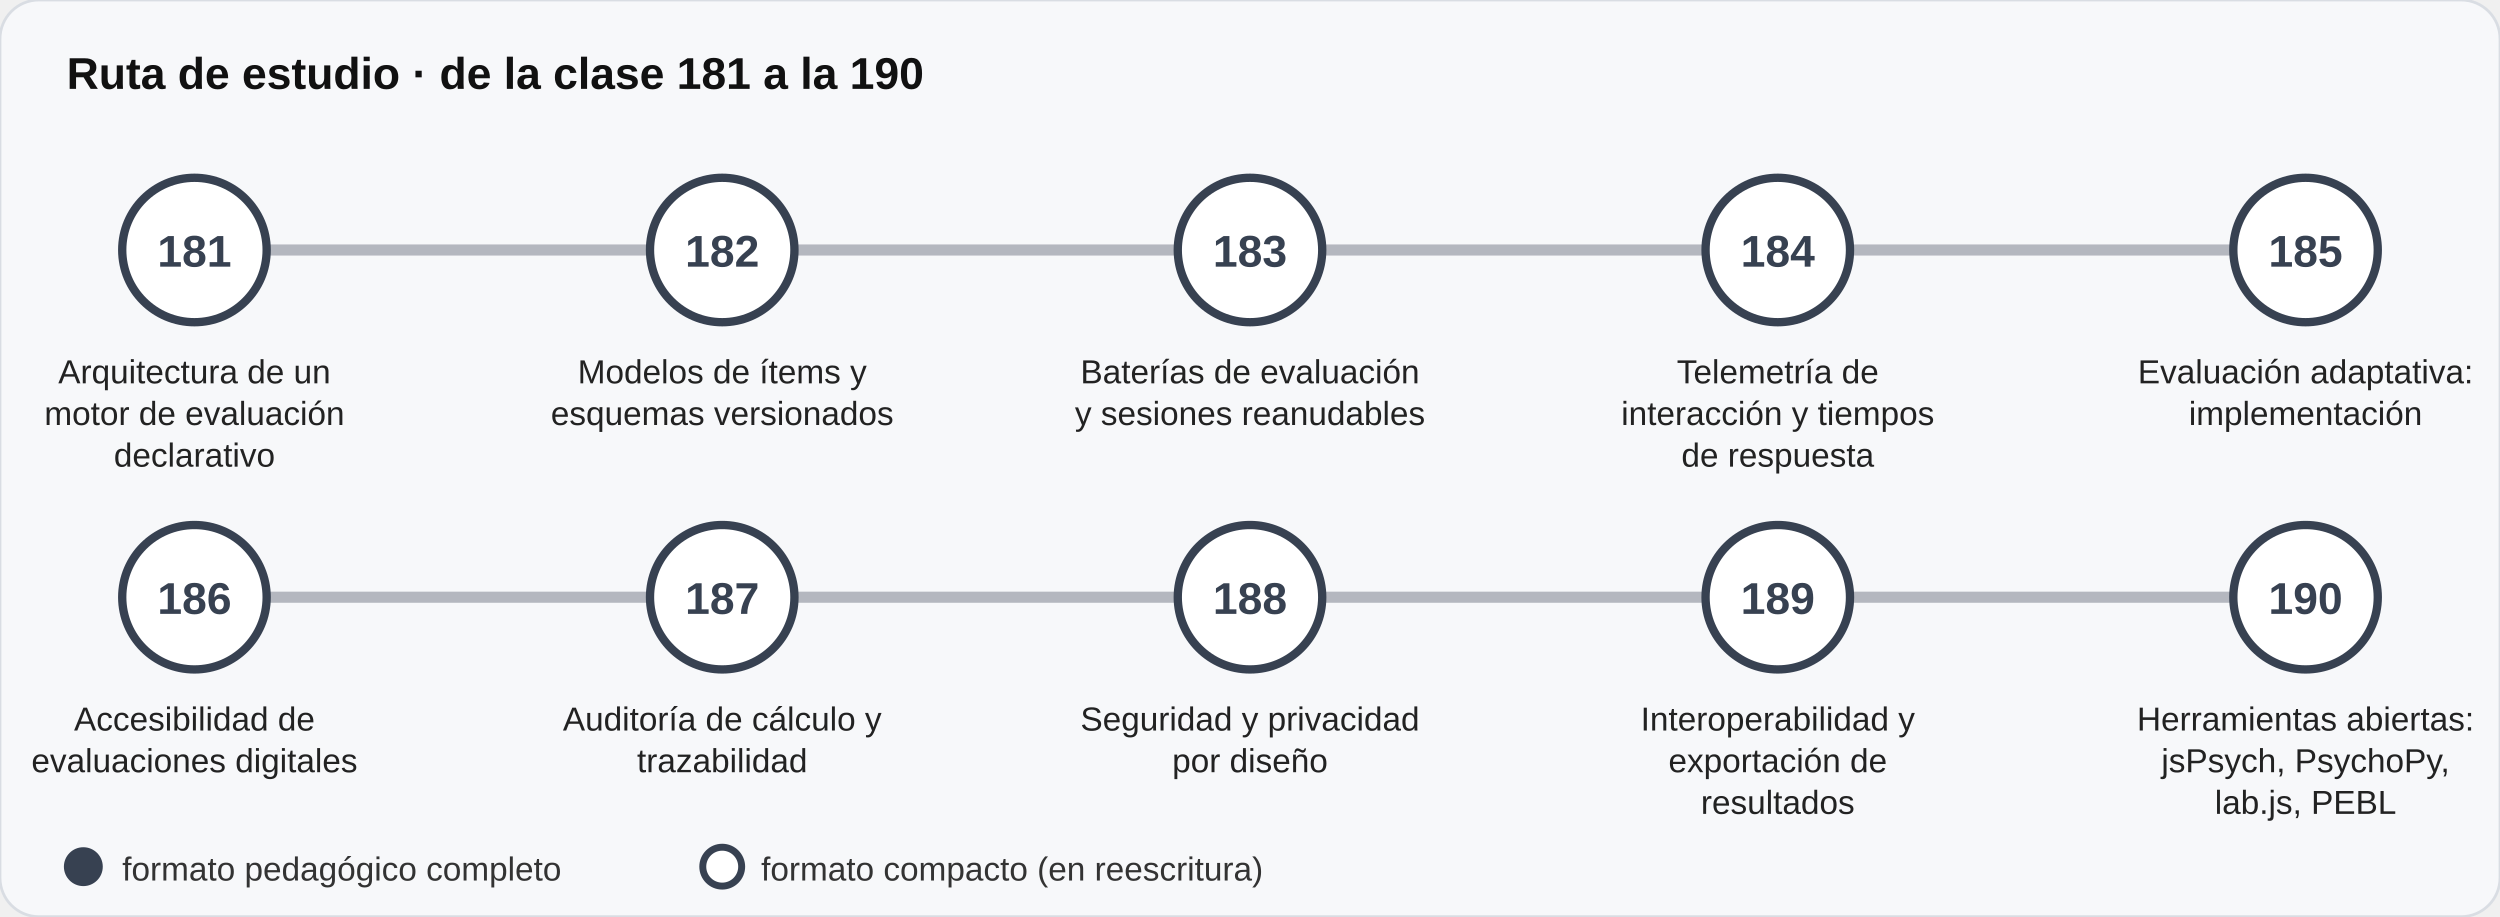
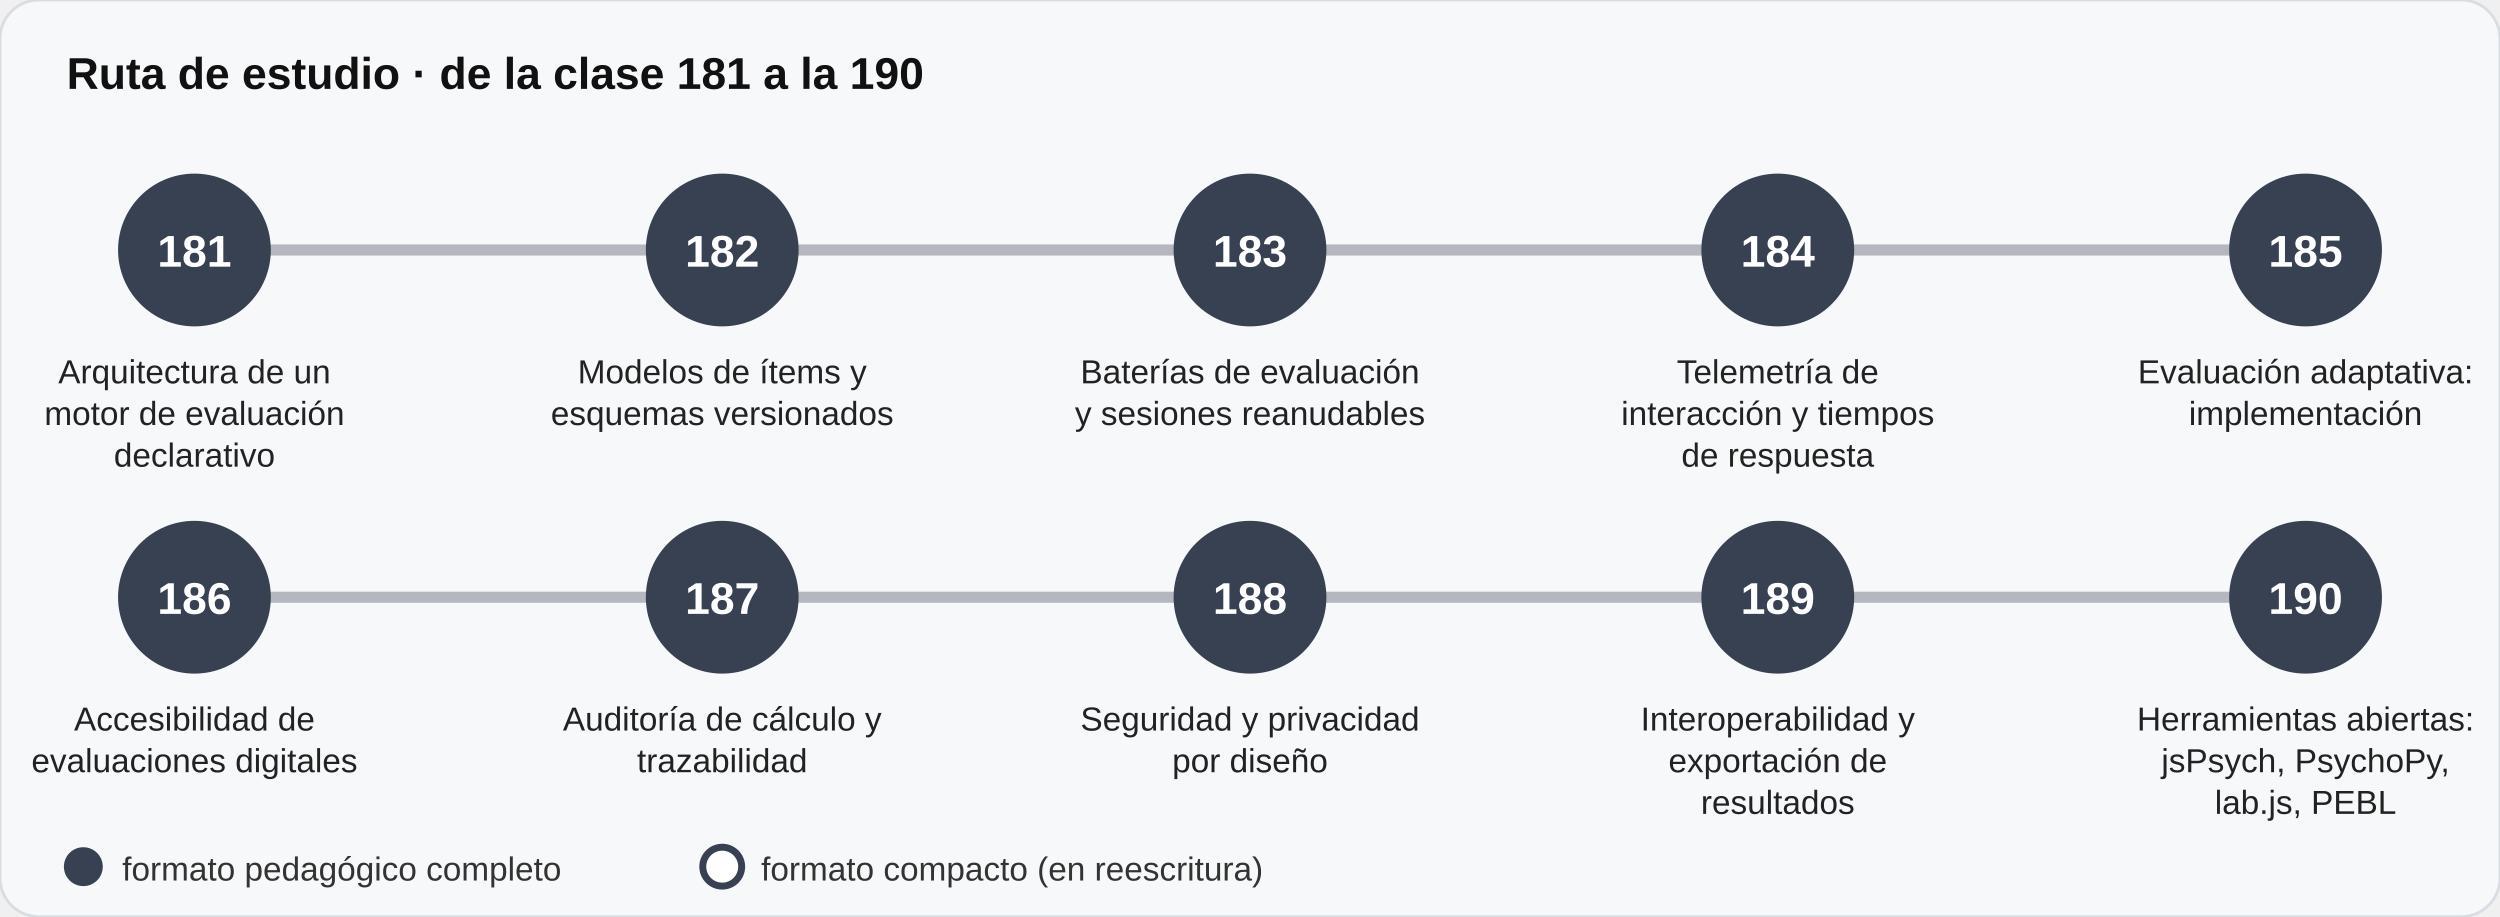
<svg xmlns="http://www.w3.org/2000/svg" viewBox="0 0 900 330" width="900" height="330" role="img" aria-labelledby="t d" font-family="Segoe UI, Arial, sans-serif">
  <rect width="900" height="330" rx="14" fill="#f7f8fa" stroke="#d9dde3" />
  <text x="24" y="32" font-size="16" font-weight="bold" fill="#111">Ruta de estudio · de la clase 181 a la 190</text>
  <line x1="70" y1="90" x2="830" y2="90" stroke="#374151" stroke-width="4" stroke-opacity=".35" />
-   <circle cx="70.0" cy="90" r="26" fill="#ffffff" stroke="#374151" stroke-width="3" />
-   <text x="70.0" y="96" text-anchor="middle" font-size="16" font-weight="bold" fill="#374151">181</text>
+   <circle cx="70.0" cy="90" r="26" fill="#374151" stroke="#374151" stroke-width="3" />
+   <text x="70.0" y="96" text-anchor="middle" font-size="16" font-weight="bold" fill="#ffffff">181</text>
  <text x="70.0" y="138" text-anchor="middle" font-size="12" fill="#222">Arquitectura de un</text>
  <text x="70.0" y="153" text-anchor="middle" font-size="12" fill="#222">motor de evaluación</text>
  <text x="70.0" y="168" text-anchor="middle" font-size="12" fill="#222">declarativo</text>
-   <circle cx="260.0" cy="90" r="26" fill="#ffffff" stroke="#374151" stroke-width="3" />
-   <text x="260.0" y="96" text-anchor="middle" font-size="16" font-weight="bold" fill="#374151">182</text>
+   <circle cx="260.0" cy="90" r="26" fill="#374151" stroke="#374151" stroke-width="3" />
+   <text x="260.0" y="96" text-anchor="middle" font-size="16" font-weight="bold" fill="#ffffff">182</text>
  <text x="260.0" y="138" text-anchor="middle" font-size="12" fill="#222">Modelos de ítems y</text>
  <text x="260.0" y="153" text-anchor="middle" font-size="12" fill="#222">esquemas versionados</text>
-   <circle cx="450.0" cy="90" r="26" fill="#ffffff" stroke="#374151" stroke-width="3" />
-   <text x="450.0" y="96" text-anchor="middle" font-size="16" font-weight="bold" fill="#374151">183</text>
+   <circle cx="450.0" cy="90" r="26" fill="#374151" stroke="#374151" stroke-width="3" />
+   <text x="450.0" y="96" text-anchor="middle" font-size="16" font-weight="bold" fill="#ffffff">183</text>
  <text x="450.0" y="138" text-anchor="middle" font-size="12" fill="#222">Baterías de evaluación</text>
  <text x="450.0" y="153" text-anchor="middle" font-size="12" fill="#222">y sesiones reanudables</text>
-   <circle cx="640.0" cy="90" r="26" fill="#ffffff" stroke="#374151" stroke-width="3" />
-   <text x="640.0" y="96" text-anchor="middle" font-size="16" font-weight="bold" fill="#374151">184</text>
+   <circle cx="640.0" cy="90" r="26" fill="#374151" stroke="#374151" stroke-width="3" />
+   <text x="640.0" y="96" text-anchor="middle" font-size="16" font-weight="bold" fill="#ffffff">184</text>
  <text x="640.0" y="138" text-anchor="middle" font-size="12" fill="#222">Telemetría de</text>
  <text x="640.0" y="153" text-anchor="middle" font-size="12" fill="#222">interacción y tiempos</text>
  <text x="640.0" y="168" text-anchor="middle" font-size="12" fill="#222">de respuesta</text>
-   <circle cx="830.0" cy="90" r="26" fill="#ffffff" stroke="#374151" stroke-width="3" />
-   <text x="830.0" y="96" text-anchor="middle" font-size="16" font-weight="bold" fill="#374151">185</text>
+   <circle cx="830.0" cy="90" r="26" fill="#374151" stroke="#374151" stroke-width="3" />
+   <text x="830.0" y="96" text-anchor="middle" font-size="16" font-weight="bold" fill="#ffffff">185</text>
  <text x="830.0" y="138" text-anchor="middle" font-size="12" fill="#222">Evaluación adaptativa:</text>
  <text x="830.0" y="153" text-anchor="middle" font-size="12" fill="#222">implementación</text>
  <line x1="70" y1="215" x2="830" y2="215" stroke="#374151" stroke-width="4" stroke-opacity=".35" />
-   <circle cx="70.0" cy="215" r="26" fill="#ffffff" stroke="#374151" stroke-width="3" />
-   <text x="70.0" y="221" text-anchor="middle" font-size="16" font-weight="bold" fill="#374151">186</text>
+   <circle cx="70.0" cy="215" r="26" fill="#374151" stroke="#374151" stroke-width="3" />
+   <text x="70.0" y="221" text-anchor="middle" font-size="16" font-weight="bold" fill="#ffffff">186</text>
  <text x="70.0" y="263" text-anchor="middle" font-size="12" fill="#222">Accesibilidad de</text>
  <text x="70.0" y="278" text-anchor="middle" font-size="12" fill="#222">evaluaciones digitales</text>
-   <circle cx="260.0" cy="215" r="26" fill="#ffffff" stroke="#374151" stroke-width="3" />
-   <text x="260.0" y="221" text-anchor="middle" font-size="16" font-weight="bold" fill="#374151">187</text>
+   <circle cx="260.0" cy="215" r="26" fill="#374151" stroke="#374151" stroke-width="3" />
+   <text x="260.0" y="221" text-anchor="middle" font-size="16" font-weight="bold" fill="#ffffff">187</text>
  <text x="260.0" y="263" text-anchor="middle" font-size="12" fill="#222">Auditoría de cálculo y</text>
  <text x="260.0" y="278" text-anchor="middle" font-size="12" fill="#222">trazabilidad</text>
-   <circle cx="450.0" cy="215" r="26" fill="#ffffff" stroke="#374151" stroke-width="3" />
-   <text x="450.0" y="221" text-anchor="middle" font-size="16" font-weight="bold" fill="#374151">188</text>
+   <circle cx="450.0" cy="215" r="26" fill="#374151" stroke="#374151" stroke-width="3" />
+   <text x="450.0" y="221" text-anchor="middle" font-size="16" font-weight="bold" fill="#ffffff">188</text>
  <text x="450.0" y="263" text-anchor="middle" font-size="12" fill="#222">Seguridad y privacidad</text>
  <text x="450.0" y="278" text-anchor="middle" font-size="12" fill="#222">por diseño</text>
-   <circle cx="640.0" cy="215" r="26" fill="#ffffff" stroke="#374151" stroke-width="3" />
-   <text x="640.0" y="221" text-anchor="middle" font-size="16" font-weight="bold" fill="#374151">189</text>
+   <circle cx="640.0" cy="215" r="26" fill="#374151" stroke="#374151" stroke-width="3" />
+   <text x="640.0" y="221" text-anchor="middle" font-size="16" font-weight="bold" fill="#ffffff">189</text>
  <text x="640.0" y="263" text-anchor="middle" font-size="12" fill="#222">Interoperabilidad y</text>
  <text x="640.0" y="278" text-anchor="middle" font-size="12" fill="#222">exportación de</text>
  <text x="640.0" y="293" text-anchor="middle" font-size="12" fill="#222">resultados</text>
-   <circle cx="830.0" cy="215" r="26" fill="#ffffff" stroke="#374151" stroke-width="3" />
-   <text x="830.0" y="221" text-anchor="middle" font-size="16" font-weight="bold" fill="#374151">190</text>
+   <circle cx="830.0" cy="215" r="26" fill="#374151" stroke="#374151" stroke-width="3" />
+   <text x="830.0" y="221" text-anchor="middle" font-size="16" font-weight="bold" fill="#ffffff">190</text>
  <text x="830.0" y="263" text-anchor="middle" font-size="12" fill="#222">Herramientas abiertas:</text>
  <text x="830.0" y="278" text-anchor="middle" font-size="12" fill="#222">jsPsych, PsychoPy,</text>
  <text x="830.0" y="293" text-anchor="middle" font-size="12" fill="#222">lab.js, PEBL</text>
  <circle cx="30" cy="312" r="7" fill="#374151" />
  <text x="44" y="317" font-size="12" fill="#333">formato pedagógico completo</text>
  <circle cx="260" cy="312" r="7" fill="#fff" stroke="#374151" stroke-width="2.5" />
  <text x="274" y="317" font-size="12" fill="#333">formato compacto (en reescritura)</text>
</svg>
